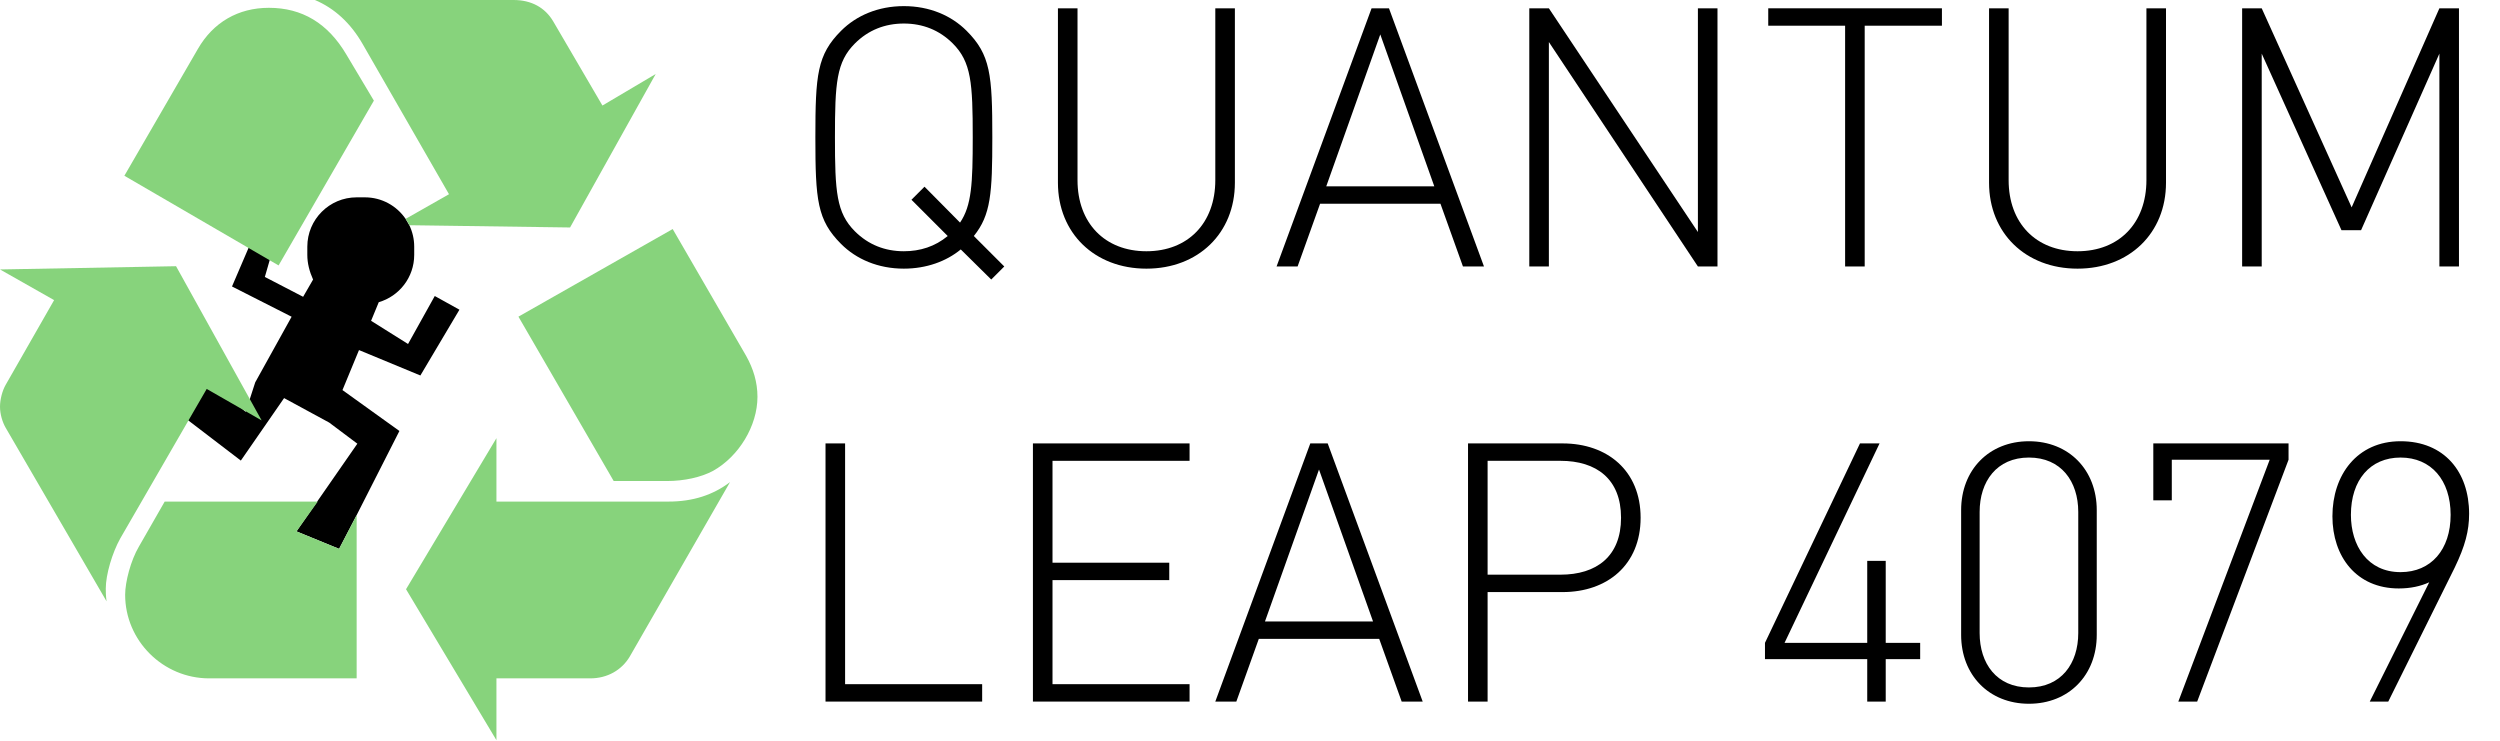
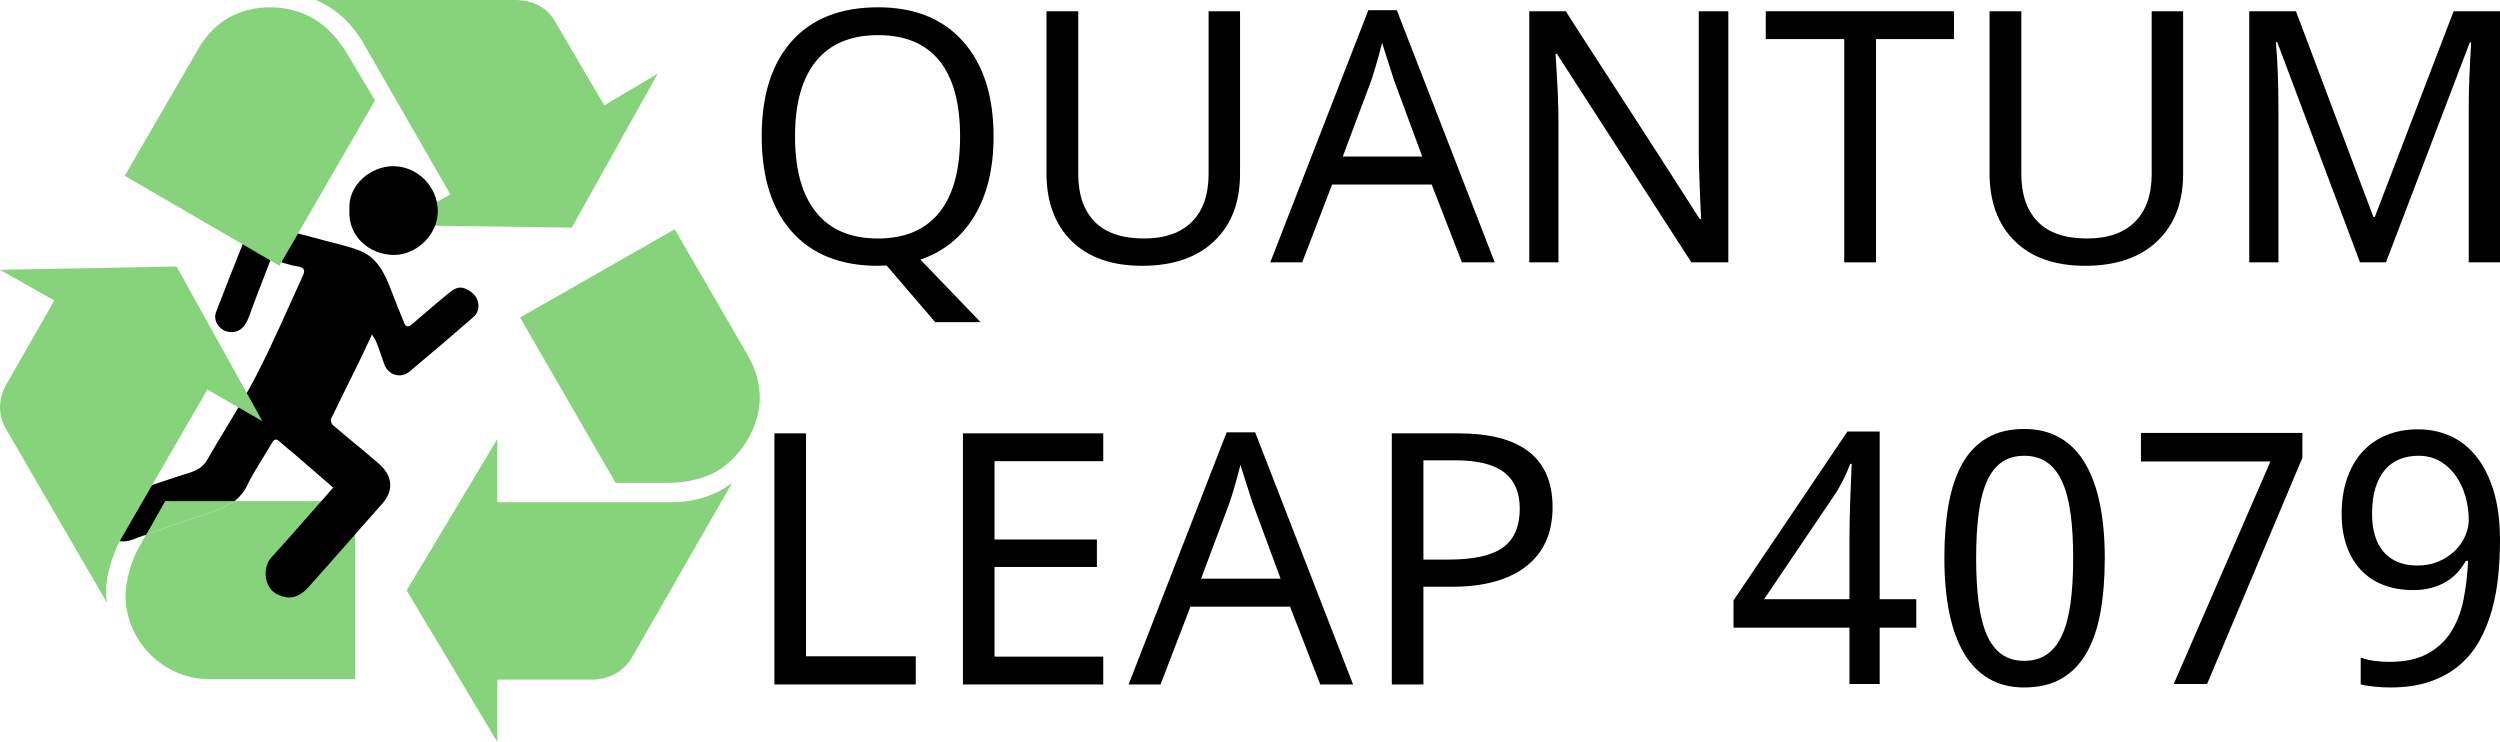
- <svg xmlns="http://www.w3.org/2000/svg" version="1.1" x="0px" y="0px" width="608.083px" height="180.04px" viewBox="0 0 608.083 180.04" enable-background="new 0 0 608.083 180.04" xml:space="preserve">
+ <svg xmlns="http://www.w3.org/2000/svg" version="1.1" x="0px" y="0px" width="575.698px" height="170.855px" viewBox="0 0 575.698 170.855" enable-background="new 0 0 575.698 170.855" xml:space="preserve">
  <g id="Person">
-     <path d="M99.56,54.78c0.76,1.58,1.19,3.35,1.19,5.22v2c0,5.46-3.65,10.06-8.64,11.51l0.01,0.01l-1.32,3.2l-0.54,1.31l8.99,5.64   l6.5-11.67l6,3.33l-9.5,16l-14.93-6.18l-4.02,9.73l13.85,9.95l-10.4,20.46l-4.27,8.21l-10.37-4.25l14.81-21.33l-6.84-5.13   L69.1,96.83l-10.52,15.2l-12.74-9.74l-0.01-0.01l-2.08-1.6l5.83-9.35l9.7,8.43l0.47,0.41l0.04-0.12l0.97-2.98L62.08,93l8.85-15.96   l-14.5-7.36l4.02-9.37l1.63-3.79l4.79,2.3l-1.28,4.48l-1.17,4.06l9.31,4.83L76.15,68c-0.89-2-1.4-3.96-1.4-6v-2   c0-6.63,5.37-12,12-12h2c4.13,0,7.75,2.08,9.91,5.24" />
-     <path d="M77.29,122" />
+     <path fill="#87D37C" d="M81.801,115.408v41h-33.5c-10.63,0-19.4-8.725-19.4-19.355c0-2.98,1.32-8.007,3.18-11.167l1.58-2.809   c4.72-1.58,9.38-3.26,14.11-4.779c2.32-0.74,4.5-1.89,6.28-2.89H81.801z" />
+     <path fill="#87D37C" d="M83.749,10.075C80.954,5.232,77.223,1.866,72.745,0h45.88c4.104,0,7.271,1.684,9.146,4.857l11.377,19.396   l12.306-7.279L131.677,52.42l-40.466-0.569l12.496-7.082L83.749,10.075z" />
+     <path fill="#87D37C" d="M35.947,114.512l-2.286,8.564c4.72-1.58,9.38-3.26,14.11-4.779c2.32-0.74,4.5-1.89,6.28-2.89l-9.333-2.353" />
+     <path fill-rule="evenodd" clip-rule="evenodd" d="M110.171,70.768c-0.04,0.73-0.46,1.64-1.01,2.12   c-4.92,4.29-9.89,8.53-14.91,12.72c-1.99,1.66-4.9,0.72-5.75-1.72c-0.59-1.67-1.15-3.34-1.78-5c-0.2-0.54-0.57-1.02-1.05-1.86   c-1.21,2.54-2.27,4.84-3.38,7.1c-2.02,4.11-4.08,8.2-6.05,12.32c-0.16,0.35,0.07,1.14,0.38,1.41c3.51,3,7.12,5.88,10.61,8.91   c2.97,2.58,3.7,5.95,0.81,9.2c-1.93,2.17-3.86,4.36-5.78,6.54c-3.69,4.2-7.38,8.4-11.1,12.56c-2.48,2.77-4.72,3.14-7.51,1.68   c-2.79-1.47-3.34-6.01-1.11-8.44c3.92-4.29,7.73-8.68,11.56-13.03c0.24-0.26,0.47-0.53,0.7-0.79c0.58-0.65,1.14-1.31,1.92-2.21   c-2.83-2.44-5.52-4.78-8.22-7.11c-1.34-1.15-2.73-2.23-4.03-3.42c-0.83-0.76-1.28-0.74-1.87,0.29c-1.83,3.2-4.02,6.285-5.6,9.595   c-0.76,1.6-1.77,2.775-2.95,3.775h-16.01l-4.38,7.745c-0.29,0.1-0.57,0.167-0.86,0.258c-1.84,0.6-3.55,1.713-5.72,1.093   c-2.29-0.65-3.96-2.498-3.99-4.948c-0.04-2.69,1.38-4.464,3.84-5.205c3.55-1.08,7.05-2.332,10.57-3.492   c2.01-0.67,4.01-1.341,6.03-1.961c1.79-0.54,3.24-1.331,4.25-3.111c3.65-6.42,7.76-12.6,11.15-19.15   c3.88-7.49,7.2-15.28,10.72-22.951c0.5-1.08,0.82-2.06-1.1-2.34c-2.05-0.29-4.03-1.09-6.16-1.7c-1.77,4.64-3.5,8.93-5.05,13.28   c-0.99,2.76-2.76,4.04-5.14,3.39c-1.89-0.52-3.15-2.64-2.45-4.45c2.28-5.94,4.61-11.86,6.99-17.76c0.75-1.86,3.3-2.7,5.31-2.13   c4.14,1.17,8.31,2.22,12.46,3.35c2.83,0.78,5.74,1.36,8.45,2.45c3.84,1.55,5.56,5.04,6.97,8.68c1.03,2.69,2.08,5.37,3.2,8.03   c0.43,1.02,1.15,0.69,1.82,0.12c2.76-2.36,5.49-4.76,8.31-7.04c1.12-0.9,2.31-1.84,4.01-1.05   C109.131,67.388,110.271,68.698,110.171,70.768z" />
+     <path fill-rule="evenodd" clip-rule="evenodd" d="M80.47,48.354c-0.429-5.813,5.006-10.082,10.026-10.085   c5.654-0.004,10.333,4.73,10.323,10.384c-0.009,5.332-4.816,10.05-10.083,10.056C84.96,58.717,80.062,54.271,80.47,48.354z" />
  </g>
  <g id="Recycle">
-     <g>
-       <g>
-         <g>
-           <g>
-             <path fill="#87D37C" d="M181.48,86.55l-17.86-30.84L126.1,77.02L149.27,117h12.98c4.11,0,8.24-0.89,11.19-2.47       c6.28-3.52,10.8-10.94,10.8-18.01C184.24,92.98,183.25,89.7,181.48,86.55z M162.64,122h-41.89v-15.42l-21.99,36.74l21.99,36.72       V165h22.83c4.13,0,7.66-2,9.62-5.34l24.36-42.39C173.44,120.4,168.52,122,162.64,122z M146.53,25.67L134.55,5.18       C132.57,1.84,129.24,0,124.92,0H76.6c4.72,2,8.65,5.57,11.59,10.68l21.02,36.56l-10.54,5.99l-0.01,0.01       c0.01,0,0.01,0.01,0.01,0.01c0.34,0.48,0.64,1,0.89,1.53l39.1,0.55L159.49,18L146.53,25.67z M82.48,133.5l-10.37-4.25       l5.18-7.25H40.06l-6.28,10.96c-1.96,3.33-3.34,8.55-3.34,11.7c0,11.19,9.23,20.34,20.42,20.34h35.89v-39.71L82.48,133.5z        M84.26,13.29C79.75,5.63,73.46,1.9,65.4,1.9c-7.46,0-13.55,3.53-17.28,10.02L30.25,42.75l30.2,17.56l5.14,2.99l2.17,1.26       l23.18-40.08L84.26,13.29z M60.76,97.07L42.82,64.75L0,65.54L13.16,73L1.37,93.62C0.58,95,0,97.15,0,98.93       c0,1.77,0.58,3.73,1.37,5.1l24.55,42.23c-0.19-1.37-0.19-2.36-0.19-3.13c0-3.35,1.56-8.66,3.53-12.18l16.57-28.67l0.01-0.01       l4.44-7.67l9,5.16l0.51,0.29l3.85,2.21L60.76,97.07z" />
-           </g>
-         </g>
-       </g>
-     </g>
+     <path fill="#87D37C" d="M27.787,124.229c-1.866,3.351-3.351,8.393-3.351,11.568c0,0.737,0,1.676,0.183,2.977l-23.316-40.1   C0.556,97.372,0,95.506,0,93.824c0-1.685,0.556-3.731,1.302-5.035l11.194-19.585L0,62.122l40.664-0.753l19.768,35.622   l-12.679-7.272L27.787,124.229z M45.697,11.202c3.541-6.161,9.329-9.519,16.41-9.519c7.653,0,13.623,3.549,17.91,10.813   l6.343,10.63l-22.015,38.06L28.723,40.48L45.697,11.202z M48.301,156.494 M154.446,115.648c5.589,0,10.257-1.493,14.171-4.472   l-23.134,40.283c-1.865,3.167-5.216,5.034-9.131,5.034h-21.832v14.361l-20.888-34.875l20.888-34.885v14.553L154.446,115.648   L154.446,115.648z M172.341,82.073c1.684,2.984,2.62,6.152,2.62,9.512c0,6.717-4.295,13.805-10.258,17.155   c-2.802,1.501-6.724,2.437-10.63,2.437h-12.321l-22-38.059l35.623-20.332L172.341,82.073z" />
  </g>
  <g id="Text">
    <g>
-       <path d="M236.866,57.407l7.409,7.408L241.1,67.99l-7.408-7.32c-3.528,2.91-8.379,4.674-13.847,4.674    c-6.262,0-11.554-2.293-15.258-5.998c-5.821-5.821-6.262-10.671-6.262-25.929c0-15.258,0.441-20.109,6.262-25.93    c3.704-3.704,8.996-5.998,15.258-5.998c6.262,0,11.554,2.293,15.258,5.998c5.821,5.821,6.262,10.671,6.262,25.93    C241.364,47,241.012,52.292,236.866,57.407z M231.751,10.575c-3.263-3.264-7.32-4.851-11.906-4.851    c-4.586,0-8.644,1.587-11.907,4.851c-4.498,4.498-4.851,9.613-4.851,22.843c0,13.229,0.353,18.345,4.851,22.842    c3.263,3.263,7.32,4.851,11.907,4.851c3.969,0,7.585-1.146,10.671-3.704l-8.819-8.82l3.175-3.175l8.644,8.731    c2.822-4.145,3.086-9.525,3.086-20.726C236.602,20.188,236.249,15.073,231.751,10.575z" />
-       <path d="M278.845,65.345c-12.612,0-21.52-8.644-21.52-20.902V2.02h4.763v41.805c0,10.407,6.615,17.287,16.757,17.287    s16.757-6.879,16.757-17.287V2.02h4.763v42.422C300.365,56.701,291.457,65.345,278.845,65.345z" />
-       <path d="M355.838,64.815l-5.469-15.258h-29.281l-5.468,15.258h-5.116L333.612,2.02h4.233l23.107,62.795H355.838z M322.588,45.324    h26.282L335.729,8.37L322.588,45.324z" />
-       <path d="M412.986,64.815l-36.248-54.593v54.593h-4.763V2.02h4.763l36.248,54.417V2.02h4.763v62.795H412.986z" />
-       <path d="M453.555,6.253v58.562h-4.762V6.253h-18.697V2.02h42.245v4.233H453.555z" />
-       <path d="M505.324,65.345c-12.612,0-21.521-8.644-21.521-20.902V2.02h4.763v41.805c0,10.407,6.615,17.287,16.758,17.287    c10.142,0,16.757-6.879,16.757-17.287V2.02h4.763v42.422C526.844,56.701,517.936,65.345,505.324,65.345z" />
-       <path d="M593.34,64.815V13.044l-19.05,42.952h-4.763l-19.403-42.952v51.771h-4.763V2.02h4.763l21.873,48.419L593.34,2.02h4.763    v62.795H593.34z" />
-       <path d="M200.794,170.648v-62.795h4.762v58.562h33.338v4.233H200.794z" />
-       <path d="M251.241,170.648v-62.795h38.101v4.233h-33.338v24.783h28.399v4.233h-28.399v25.312h33.338v4.233H251.241z" />
-       <path d="M340.934,170.648l-5.468-15.258h-29.281l-5.468,15.258h-5.116l23.107-62.795h4.233l23.107,62.795H340.934z     M307.684,151.157h26.283l-13.142-36.954L307.684,151.157z" />
-       <path d="M380.091,144.013h-18.257v26.635h-4.762v-62.795h23.019c10.849,0,18.962,6.615,18.962,18.08    S390.939,144.013,380.091,144.013z M379.562,112.086h-17.728v27.693h17.728c8.731,0,14.729-4.41,14.729-13.847    S388.293,112.086,379.562,112.086z" />
-       <path d="M458.67,160.329v10.319h-4.498v-10.319h-24.871v-3.969l23.107-48.508h4.763l-23.107,48.508h20.108v-19.933h4.498v19.933    h8.379v3.969H458.67z" />
-       <path d="M493.506,171.177c-9.701,0-16.492-6.968-16.492-16.757v-30.339c0-9.79,6.791-16.757,16.492-16.757    c9.702,0,16.493,6.968,16.493,16.757v30.339C509.999,164.209,503.208,171.177,493.506,171.177z M505.501,124.521    c0-7.408-4.146-13.229-11.995-13.229s-11.994,5.821-11.994,13.229v29.458c0,7.408,4.145,13.229,11.994,13.229    s11.995-5.821,11.995-13.229V124.521z" />
-       <path d="M534.427,170.648h-4.587l22.226-58.827h-23.813v9.878h-4.498v-13.847h32.896v3.969L534.427,170.648z" />
-       <path d="M597.044,138.104l-16.14,32.544h-4.498l14.464-29.017c-2.116,0.97-4.586,1.5-7.408,1.5    c-10.319,0-16.14-7.761-16.14-17.551c0-10.055,5.997-18.257,16.58-18.257c10.584,0,16.669,7.409,16.669,17.639    C600.571,129.108,599.602,132.812,597.044,138.104z M583.902,111.292c-7.408,0-12.082,5.468-12.082,13.935    c0,7.497,4.057,13.935,12.082,13.935c7.409,0,12.172-5.468,12.172-13.935S591.312,111.292,583.902,111.292z" />
+       <path d="M228.798,31.426c0,7.304-1.463,13.395-4.39,18.272c-2.927,4.878-7.08,8.24-12.458,10.085l13.843,14.396h-10.441    l-11.193-13.052l-2.017,0.079c-8.517,0-15.102-2.604-19.755-7.812c-4.654-5.207-6.981-12.557-6.981-22.049    c0-9.413,2.314-16.71,6.941-21.891c4.628-5.182,11.252-7.772,19.875-7.772c8.385,0,14.911,2.63,19.578,7.89    C226.465,14.834,228.798,22.118,228.798,31.426z M183.078,31.426c0,7.647,1.622,13.474,4.865,17.481    c3.243,4.008,7.976,6.012,14.199,6.012c6.196,0,10.902-1.978,14.12-5.933c3.217-3.955,4.825-9.809,4.825-17.561    c0-7.726-1.596-13.546-4.786-17.461c-3.19-3.916-7.884-5.874-14.08-5.874c-6.275,0-11.035,1.984-14.278,5.953    S183.078,23.806,183.078,31.426z" />
+       <path d="M285.554,2.593v37.415c0,6.592-1.991,11.773-5.972,15.543c-3.981,3.771-9.506,5.656-16.572,5.656    c-6.987,0-12.406-1.905-16.255-5.715c-3.85-3.81-5.774-9.024-5.774-15.643V2.593h7.317v37.494c0,4.72,1.259,8.372,3.777,10.956    c2.518,2.584,6.309,3.876,11.371,3.876c4.772,0,8.444-1.279,11.015-3.836c2.571-2.557,3.856-6.249,3.856-11.074V2.593H285.554z" />
+       <path d="M336.653,60.417L329.692,42.5h-22.939l-6.882,17.917h-7.356l22.583-58.061h6.565l22.545,58.061H336.653z M327.517,36.053    l-6.486-17.521l-2.768-8.662c-0.791,3.164-1.622,6.051-2.492,8.662l-6.565,17.521H327.517z" />
+       <path d="M397.996,60.417h-8.503l-30.969-48.015h-0.316l0.197,3.204c0.316,4.799,0.475,8.965,0.475,12.498v32.313h-6.723V2.593    h8.424l1.779,2.808l18.984,29.347l10.086,15.702h0.316c-0.053-0.633-0.158-2.894-0.316-6.783    c-0.158-3.889-0.237-6.704-0.237-8.444V2.593h6.803V60.417z" />
+       <path d="M432.01,60.417h-7.317V9h-18.074V2.593h43.348V9H432.01V60.417z" />
+       <path d="M502.728,2.593v37.415c0,6.592-1.991,11.773-5.973,15.543c-3.981,3.771-9.506,5.656-16.572,5.656    c-6.987,0-12.405-1.905-16.255-5.715s-5.774-9.024-5.774-15.643V2.593h7.316v37.494c0,4.72,1.26,8.372,3.777,10.956    c2.518,2.584,6.309,3.876,11.371,3.876c4.772,0,8.444-1.279,11.015-3.836c2.571-2.557,3.856-6.249,3.856-11.074V2.593H502.728z" />
+       <path d="M543.464,60.417L524.4,9.712h-0.316c0.396,4.219,0.593,9.427,0.593,15.623v35.082h-6.723V2.593h10.758l17.837,47.382    h0.316l18.153-47.382h10.68v57.823h-7.199V24.86c0-3.955,0.185-8.978,0.555-15.069h-0.316l-19.301,50.625H543.464z" />
+       <path d="M178.332,157.617V99.793h7.277v51.337h25.273v6.486H178.332z" />
+       <path d="M254.055,157.617h-32.313V99.793h32.313v6.407h-25.036v18.035h23.572v6.328h-23.572v20.646h25.036V157.617z" />
+       <path d="M304.03,157.617l-6.961-17.917h-22.939l-6.882,17.917h-7.356l22.583-58.061h6.565l22.544,58.061H304.03z M294.894,133.253    l-6.486-17.521l-2.769-8.662c-0.791,3.164-1.622,6.051-2.492,8.662l-6.565,17.521H294.894z" />
+       <path d="M357.525,116.8c0,5.907-2.018,10.435-6.051,13.586c-4.035,3.151-9.717,4.726-17.047,4.726h-6.645v22.504h-7.277V99.793    h15.307C350.287,99.793,357.525,105.463,357.525,116.8z M327.783,128.863h5.814c5.748,0,9.914-0.929,12.498-2.789    c2.584-1.858,3.875-4.845,3.875-8.958c0-3.718-1.199-6.5-3.6-8.345c-2.398-1.845-6.143-2.769-11.232-2.769h-7.355V128.863z" />
+       <path d="M441.276,144.545h-8.425v12.973h-6.961v-12.973h-26.696v-6.289l26.222-38.878h7.436v38.602h8.425V144.545z     M425.891,137.98V123.9c0-1.477,0.02-3.025,0.06-4.647c0.039-1.621,0.085-3.203,0.139-4.746c0.052-1.542,0.111-2.986,0.178-4.331    c0.065-1.345,0.111-2.465,0.139-3.362h-0.356c-0.185,0.528-0.415,1.114-0.692,1.76c-0.276,0.646-0.58,1.292-0.909,1.938    c-0.33,0.646-0.666,1.272-1.009,1.878c-0.343,0.607-0.659,1.121-0.949,1.542l-16.256,24.047H425.891z" />
+       <path d="M484.686,128.527c0,4.667-0.336,8.846-1.009,12.538c-0.672,3.692-1.754,6.816-3.243,9.374    c-1.489,2.558-3.408,4.509-5.754,5.854c-2.348,1.345-5.195,2.017-8.543,2.017c-3.112,0-5.821-0.672-8.128-2.017    c-2.308-1.345-4.219-3.296-5.735-5.854c-1.517-2.557-2.649-5.682-3.401-9.374c-0.751-3.691-1.127-7.871-1.127-12.538    s0.336-8.846,1.009-12.538c0.672-3.691,1.74-6.809,3.203-9.354c1.464-2.544,3.362-4.489,5.695-5.834    c2.334-1.345,5.162-2.017,8.484-2.017c3.137,0,5.866,0.666,8.187,1.998s4.245,3.27,5.774,5.813    c1.529,2.545,2.676,5.663,3.441,9.354C484.303,119.642,484.686,123.834,484.686,128.527z M455.063,128.527    c0,3.955,0.197,7.41,0.593,10.362c0.396,2.953,1.028,5.412,1.898,7.376s2.011,3.44,3.421,4.43c1.41,0.988,3.131,1.483,5.162,1.483    c2.029,0,3.757-0.488,5.181-1.463c1.424-0.975,2.591-2.438,3.5-4.39c0.91-1.951,1.568-4.41,1.978-7.376    c0.409-2.966,0.613-6.44,0.613-10.421c0-3.955-0.204-7.409-0.613-10.362c-0.409-2.953-1.067-5.405-1.978-7.356    c-0.909-1.951-2.076-3.415-3.5-4.39c-1.424-0.975-3.151-1.463-5.181-1.463c-2.031,0-3.752,0.488-5.162,1.463    c-1.41,0.976-2.551,2.439-3.421,4.39c-0.87,1.952-1.503,4.404-1.898,7.356C455.26,121.118,455.063,124.572,455.063,128.527z" />
+       <path d="M500.568,157.518l22.268-51.258h-29.821v-6.565h37.178v5.735l-21.95,52.088H500.568z" />
+       <path d="M575.698,124.375c0,2.769-0.139,5.531-0.415,8.286c-0.277,2.755-0.766,5.385-1.464,7.89    c-0.698,2.505-1.654,4.845-2.867,7.02c-1.213,2.176-2.756,4.054-4.627,5.636c-1.873,1.582-4.113,2.828-6.725,3.738    c-2.609,0.909-5.669,1.364-9.176,1.364c-0.501,0-1.055-0.014-1.66-0.04c-0.607-0.026-1.214-0.073-1.82-0.138    c-0.606-0.066-1.199-0.139-1.779-0.218s-1.095-0.185-1.543-0.316v-6.17c0.923,0.343,1.965,0.593,3.125,0.751    s2.307,0.237,3.441,0.237c3.559,0,6.486-0.619,8.779-1.859c2.295-1.239,4.113-2.92,5.459-5.043c1.344-2.122,2.3-4.594,2.867-7.416    c0.566-2.821,0.916-5.8,1.048-8.938h-0.515c-0.527,0.949-1.16,1.833-1.898,2.65c-0.738,0.817-1.608,1.529-2.609,2.136    c-1.003,0.607-2.137,1.082-3.402,1.424c-1.266,0.343-2.676,0.514-4.231,0.514c-2.505,0-4.772-0.389-6.803-1.167    s-3.757-1.918-5.181-3.421s-2.525-3.342-3.303-5.517c-0.778-2.176-1.167-4.661-1.167-7.456c0-3.006,0.415-5.715,1.246-8.127    c0.83-2.413,2.003-4.456,3.52-6.131c1.517-1.674,3.362-2.959,5.537-3.856c2.176-0.896,4.608-1.345,7.298-1.345    c2.662,0,5.141,0.514,7.436,1.542c2.293,1.028,4.284,2.597,5.972,4.707c1.688,2.11,3.019,4.766,3.995,7.969    C575.21,116.287,575.698,120.05,575.698,124.375z M556.911,104.955c-1.582,0-3.025,0.264-4.33,0.791    c-1.306,0.528-2.433,1.345-3.382,2.452s-1.681,2.499-2.195,4.172c-0.514,1.675-0.771,3.659-0.771,5.953    c0,1.846,0.217,3.5,0.652,4.963c0.435,1.464,1.088,2.709,1.957,3.738c0.871,1.028,1.958,1.819,3.264,2.373    c1.305,0.554,2.828,0.831,4.568,0.831c1.792,0,3.414-0.31,4.864-0.93c1.45-0.619,2.689-1.424,3.718-2.412    c1.028-0.989,1.825-2.116,2.393-3.382s0.851-2.531,0.851-3.797c0-1.766-0.244-3.526-0.731-5.28    c-0.488-1.753-1.213-3.335-2.176-4.746c-0.963-1.41-2.169-2.551-3.619-3.421S558.836,104.955,556.911,104.955z" />
    </g>
  </g>
  <g id="Dude" display="none">
    <g display="inline">
      <g>
-         <path d="M79.417,50.333c5.009,0.061,8.921,3.26,11.252,7.51c2.333,4.256,1.584,9.145-3.487,10.529     c-5.794,1.582-13.692-2.394-16.64-7.338c-2.837-4.757,6.012-11.687,10.108-12.421c1.902-0.341,1.094-3.231-0.798-2.893     c-5.83,1.044-13.688,8.352-12.735,14.639c1.152,7.597,13.295,12.348,19.94,11.082c6.426-1.225,9.08-6.481,7.266-12.59     c-1.916-6.455-8.182-11.437-14.905-11.518C77.481,47.31,77.483,50.31,79.417,50.333L79.417,50.333z" />
+         <path d="M72.467,45.741c5.009,0.061,8.921,3.26,11.252,7.51c2.333,4.256,1.584,9.145-3.487,10.529     c-5.794,1.582-13.692-2.394-16.64-7.338c-2.837-4.757,6.012-11.687,10.108-12.421c1.902-0.341,1.094-3.231-0.798-2.893     c-5.83,1.044-13.688,8.352-12.735,14.639c1.152,7.597,13.295,12.348,19.94,11.082c6.426-1.225,9.08-6.481,7.266-12.59     c-1.916-6.455-8.182-11.437-14.905-11.518C70.532,42.718,70.534,45.718,72.467,45.741L72.467,45.741z" />
      </g>
    </g>
    <g display="inline">
      <g>
-         <path d="M69.788,65.91c-2.363,4.812-4.885,9.526-7.624,14.135c-2.419,4.071-5.509,7.51-8.209,11.365     c-1.113,1.588,1.49,3.085,2.591,1.514c2.715-3.876,5.729-7.3,8.209-11.364c2.79-4.571,5.265-9.331,7.624-14.136     C73.228,65.694,70.641,64.173,69.788,65.91L69.788,65.91z" />
+         <path d="M62.839,61.318c-2.363,4.812-4.885,9.526-7.624,14.135c-2.419,4.071-5.509,7.51-8.209,11.365     c-1.113,1.588,1.49,3.085,2.591,1.514c2.715-3.876,5.729-7.3,8.209-11.364c2.79-4.571,5.265-9.331,7.624-14.136     C66.279,61.102,63.692,59.581,62.839,61.318L62.839,61.318z" />
      </g>
    </g>
    <g display="inline">
      <g>
-         <path d="M85.97,71.768c-1.059,5.217-4.059,10.147-6.374,14.919c-2.48,5.112-5.608,9.565-8.809,14.223     c-1.099,1.599,1.502,3.097,2.591,1.514c3.206-4.666,6.266-9.137,8.808-14.222c2.478-4.956,5.566-10.167,6.676-15.636     C89.246,70.677,86.355,69.873,85.97,71.768L85.97,71.768z" />
+         <path d="M79.021,67.176c-1.059,5.217-4.059,10.147-6.374,14.919c-2.48,5.112-5.608,9.565-8.809,14.223     c-1.099,1.599,1.502,3.097,2.591,1.514c3.206-4.666,6.266-9.137,8.808-14.222c2.478-4.956,5.566-10.167,6.676-15.636     C82.297,66.085,79.406,65.281,79.021,67.176L79.021,67.176z" />
      </g>
    </g>
    <g display="inline">
      <g>
-         <path d="M72.815,104.613c3.8-1.151,14.285-5.281,16.3-0.123c1.905,4.876,0.754,11.225-0.493,16.084     c-0.451,1.757-6.452,15.712-8.116,14.964c-1.749-0.786-3.276,1.799-1.514,2.591c6.226,2.796,11.86-14.177,12.93-18.344     c1.244-4.848,2.645-14.195-1.085-18.398c-4.293-4.837-13.804-1.186-18.82,0.333C70.171,102.28,70.959,105.176,72.815,104.613     L72.815,104.613z" />
+         <path d="M65.866,100.021c3.8-1.151,14.285-5.281,16.3-0.123c1.905,4.876,0.754,11.225-0.493,16.084     c-0.451,1.757-6.452,15.712-8.116,14.964c-1.749-0.786-3.276,1.799-1.514,2.591c6.226,2.796,11.86-14.177,12.93-18.344     c1.244-4.848,2.645-14.195-1.085-18.398c-4.293-4.837-13.804-1.186-18.82,0.333C63.222,97.688,64.01,100.583,65.866,100.021     L65.866,100.021z" />
      </g>
    </g>
    <g display="inline">
      <g>
-         <path d="M69.326,113.629c7.865,4.411,1.884,19.708-1.372,25.614c-0.934,1.695,1.657,3.208,2.591,1.514     c4.171-7.568,10.181-24.174,0.295-29.719C69.151,110.091,67.639,112.683,69.326,113.629L69.326,113.629z" />
+         <path d="M62.377,109.037c7.865,4.411,1.884,19.708-1.372,25.614c-0.934,1.695,1.657,3.208,2.591,1.514     c4.171-7.568,10.181-24.174,0.295-29.719C62.202,105.499,60.69,108.09,62.377,109.037L62.377,109.037z" />
      </g>
    </g>
    <g display="inline">
      <g>
-         <path d="M79.955,135.076c-1.456,1.895-3.317,3.445-4.932,5.197c-1.309,1.419,0.808,3.546,2.121,2.121     c1.797-1.95,3.78-3.693,5.401-5.803c0.5-0.65,0.1-1.678-0.539-2.053C81.234,134.085,80.452,134.43,79.955,135.076L79.955,135.076     z" />
+         <path d="M73.005,130.484c-1.456,1.895-3.317,3.445-4.932,5.197c-1.309,1.419,0.808,3.546,2.121,2.121     c1.797-1.95,3.78-3.693,5.401-5.803c0.5-0.65,0.1-1.678-0.539-2.053C74.285,129.493,73.503,129.837,73.005,130.484     L73.005,130.484z" />
      </g>
    </g>
    <g display="inline">
      <g>
-         <path d="M57.826,106.538c-3.39,2.184-6.474,4.76-9.622,7.271c-1.634,1.303-3.377,2.444-4.958,3.81     c-1.645,1.422-3.475,3.788-5.83,3.881c-1.928,0.076-1.935,3.076,0,3c3.295-0.13,5.644-2.669,7.952-4.759     c4.22-3.822,9.203-7.541,13.973-10.612C60.961,108.085,59.458,105.487,57.826,106.538L57.826,106.538z" />
+         <path d="M50.877,101.946c-3.39,2.184-6.474,4.76-9.622,7.271c-1.634,1.303-3.377,2.444-4.958,3.81     c-1.645,1.422-3.475,3.788-5.83,3.881c-1.928,0.076-1.935,3.076,0,3c3.295-0.13,5.644-2.669,7.952-4.759     c4.22-3.822,9.203-7.541,13.973-10.612C54.012,103.493,52.509,100.895,50.877,101.946L50.877,101.946z" />
      </g>
    </g>
    <g display="inline">
      <g>
-         <path d="M51.851,99.221c-8.123,2.976-15.218,7.753-21.995,13.052c-1.523,1.19,0.616,3.298,2.121,2.121     c6.346-4.961,13.065-9.494,20.672-12.281C54.45,101.454,53.672,98.554,51.851,99.221L51.851,99.221z" />
+         <path d="M44.902,94.628c-8.123,2.976-15.218,7.753-21.995,13.052c-1.523,1.19,0.616,3.298,2.121,2.121     c6.346-4.961,13.065-9.494,20.672-12.281C47.5,96.861,46.723,93.961,44.902,94.628L44.902,94.628z" />
      </g>
    </g>
    <g display="inline">
      <g>
-         <path d="M53.137,93.768c-0.747,2.176-1.112,4.501-2.349,6.475c-1.03,1.644,1.566,3.148,2.591,1.514     c1.38-2.203,1.818-4.766,2.651-7.191C56.66,92.731,53.761,91.95,53.137,93.768L53.137,93.768z" />
+         <path d="M46.188,89.176c-0.747,2.176-1.112,4.501-2.349,6.475c-1.03,1.644,1.566,3.148,2.591,1.514     c1.38-2.203,1.818-4.766,2.651-7.191C49.71,88.139,46.812,87.357,46.188,89.176L46.188,89.176z" />
      </g>
    </g>
    <g display="inline">
      <g>
-         <path d="M86.583,81.833c4.379,0.362,14.806,7.686,6.888,10.287c-3.485,1.145-6.916,1.06-10.525,0.913     c-3.25-0.133-6.275,0.491-9.429,1.188c-1.889,0.417-1.087,3.309,0.798,2.893c5.859-1.294,11.55-0.491,17.409-1.376     c2.978-0.45,7.226-1.744,8.006-5.011c1.45-6.071-8.333-11.494-13.147-11.892C84.654,78.674,84.67,81.675,86.583,81.833     L86.583,81.833z" />
+         <path d="M79.634,77.241c4.379,0.362,14.806,7.686,6.888,10.287c-3.485,1.145-6.916,1.06-10.525,0.913     c-3.25-0.133-6.275,0.491-9.429,1.188c-1.889,0.417-1.087,3.309,0.798,2.893c5.859-1.294,11.55-0.491,17.409-1.376     c2.978-0.45,7.226-1.744,8.006-5.011c1.45-6.071-8.333-11.494-13.147-11.892C77.705,74.082,77.721,77.083,79.634,77.241     L79.634,77.241z" />
      </g>
    </g>
    <g display="inline">
      <g>
-         <path d="M83.917,78.5c-2.245-0.001-5.076,0.512-6.187,2.739c-1.172,2.348,1.012,4.077,2.974,4.811     c1.352,0.505,2.729,0.469,4.134,0.387c0.276-0.016,0.553-0.016,0.829,0c0.057-0.488-0.01-0.646-0.202-0.475     c-0.414,0.422-1.053,0.694-1.566,0.969c-2.11,1.131-4.659,2.26-7.048,2.622c-1.908,0.289-1.094,3.18,0.798,2.893     c2.226-0.337,4.445-1.393,6.482-2.303c1.564-0.698,4.523-1.925,4.369-4.094c-0.195-2.75-2.763-2.657-4.908-2.536     c-0.511,0.029-3.113-0.229-3.176-0.996c-0.074-0.908,3.066-1.018,3.5-1.018C85.851,81.501,85.851,78.501,83.917,78.5L83.917,78.5     z" />
+         <path d="M76.967,73.908c-2.245-0.001-5.076,0.512-6.187,2.739c-1.172,2.348,1.012,4.077,2.974,4.811     c1.352,0.505,2.729,0.469,4.134,0.387c0.276-0.016,0.553-0.016,0.829,0c0.057-0.488-0.01-0.646-0.202-0.475     c-0.414,0.422-1.053,0.694-1.566,0.969c-2.11,1.131-4.659,2.26-7.048,2.622c-1.908,0.289-1.094,3.18,0.798,2.893     c2.226-0.337,4.445-1.393,6.482-2.303c1.564-0.698,4.523-1.925,4.369-4.094c-0.195-2.75-2.763-2.657-4.908-2.536     c-0.511,0.029-3.113-0.229-3.176-0.996c-0.074-0.908,3.066-1.018,3.5-1.018C78.902,76.909,78.902,73.909,76.967,73.908     L76.967,73.908z" />
      </g>
    </g>
    <g display="inline">
      <g>
-         <path d="M66.917,70.167c-3.674-0.055-7.271-0.341-10.899,0.387c-3.189,0.639-5.989,2.562-8.858,3.984     c-1.733,0.86-0.213,3.447,1.515,2.591c2.698-1.338,5.198-2.916,8.142-3.683c3.244-0.845,6.795-0.329,10.101-0.279     C68.852,73.196,68.849,70.196,66.917,70.167L66.917,70.167z" />
+         <path d="M59.967,65.575c-3.674-0.055-7.271-0.341-10.899,0.387c-3.189,0.639-5.989,2.562-8.858,3.984     c-1.733,0.86-0.213,3.447,1.515,2.591c2.698-1.338,5.198-2.916,8.142-3.683c3.244-0.845,6.795-0.329,10.101-0.279     C61.903,68.604,61.9,65.604,59.967,65.575L59.967,65.575z" />
      </g>
    </g>
    <g display="inline">
      <g>
-         <path d="M64.993,74.372c-5.173,2.369-9.486,6.084-14.334,9c-1.655,0.996-0.148,3.59,1.515,2.591     c4.847-2.917,9.161-6.631,14.333-9C68.264,76.158,66.738,73.572,64.993,74.372L64.993,74.372z" />
+         <path d="M58.044,69.779c-5.173,2.369-9.486,6.084-14.334,9c-1.655,0.996-0.148,3.59,1.515,2.591     c4.847-2.917,9.161-6.631,14.333-9C61.315,71.565,59.789,68.98,58.044,69.779L58.044,69.779z" />
      </g>
    </g>
  </g>
</svg>
